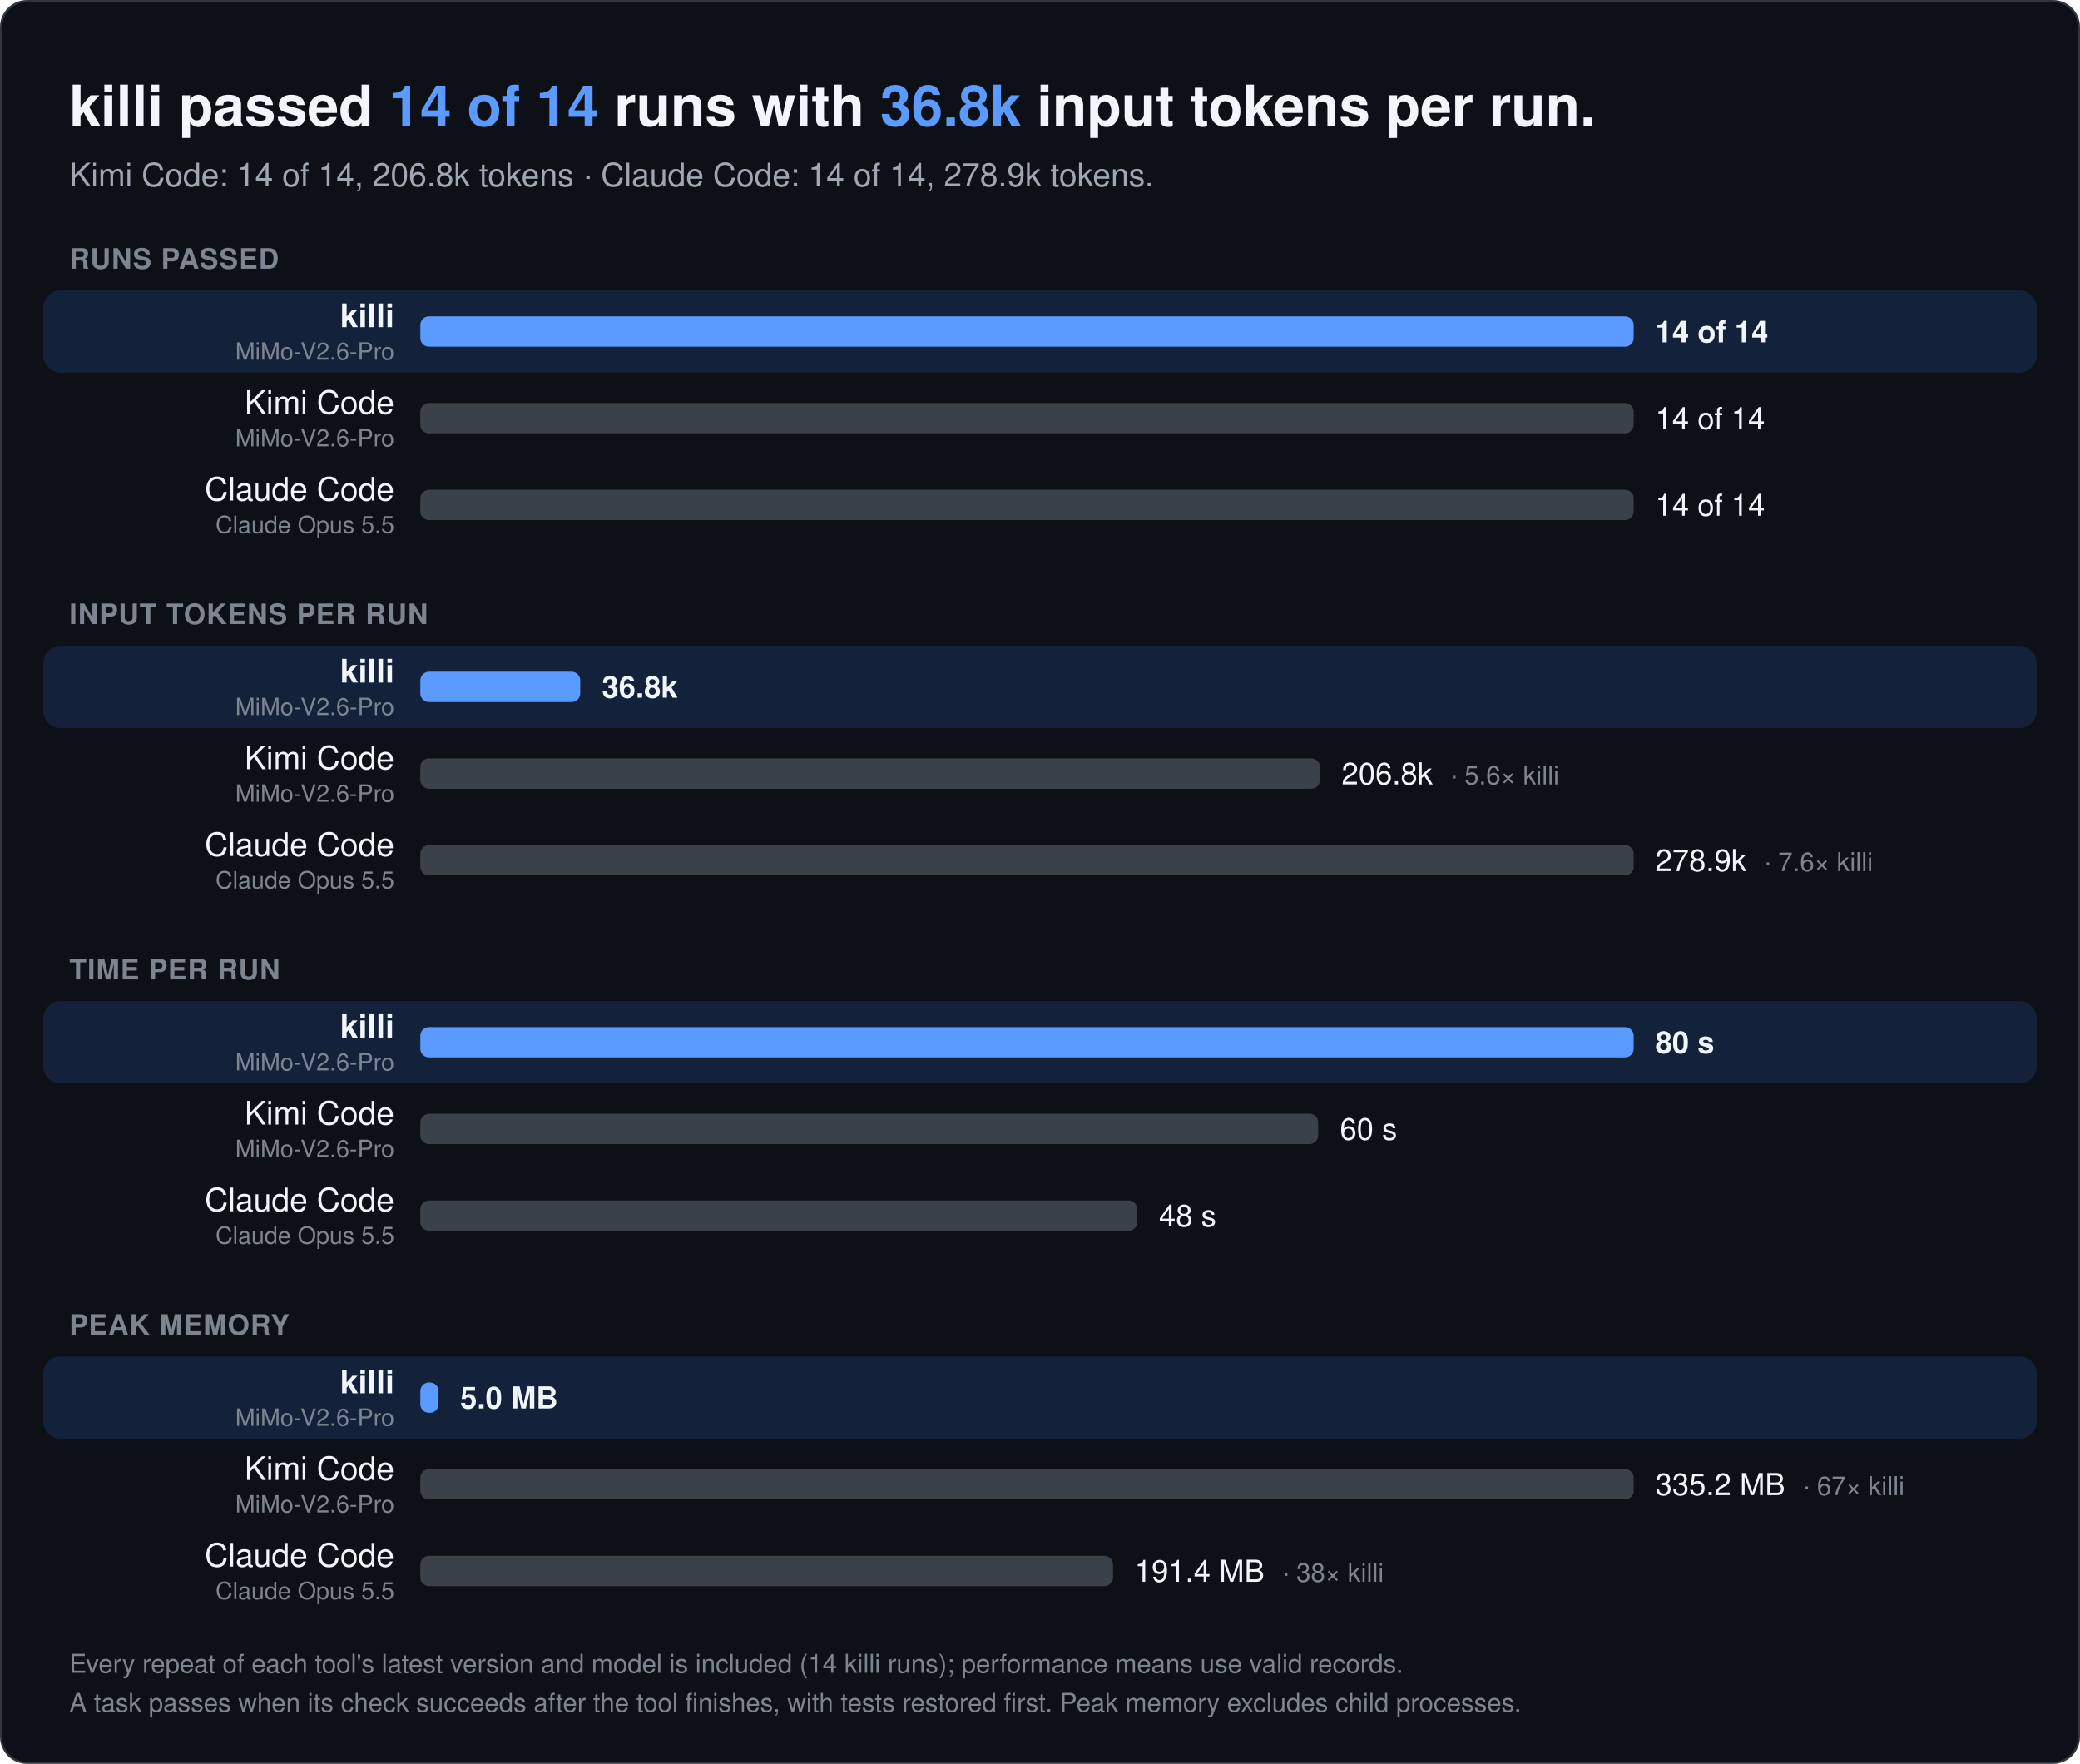
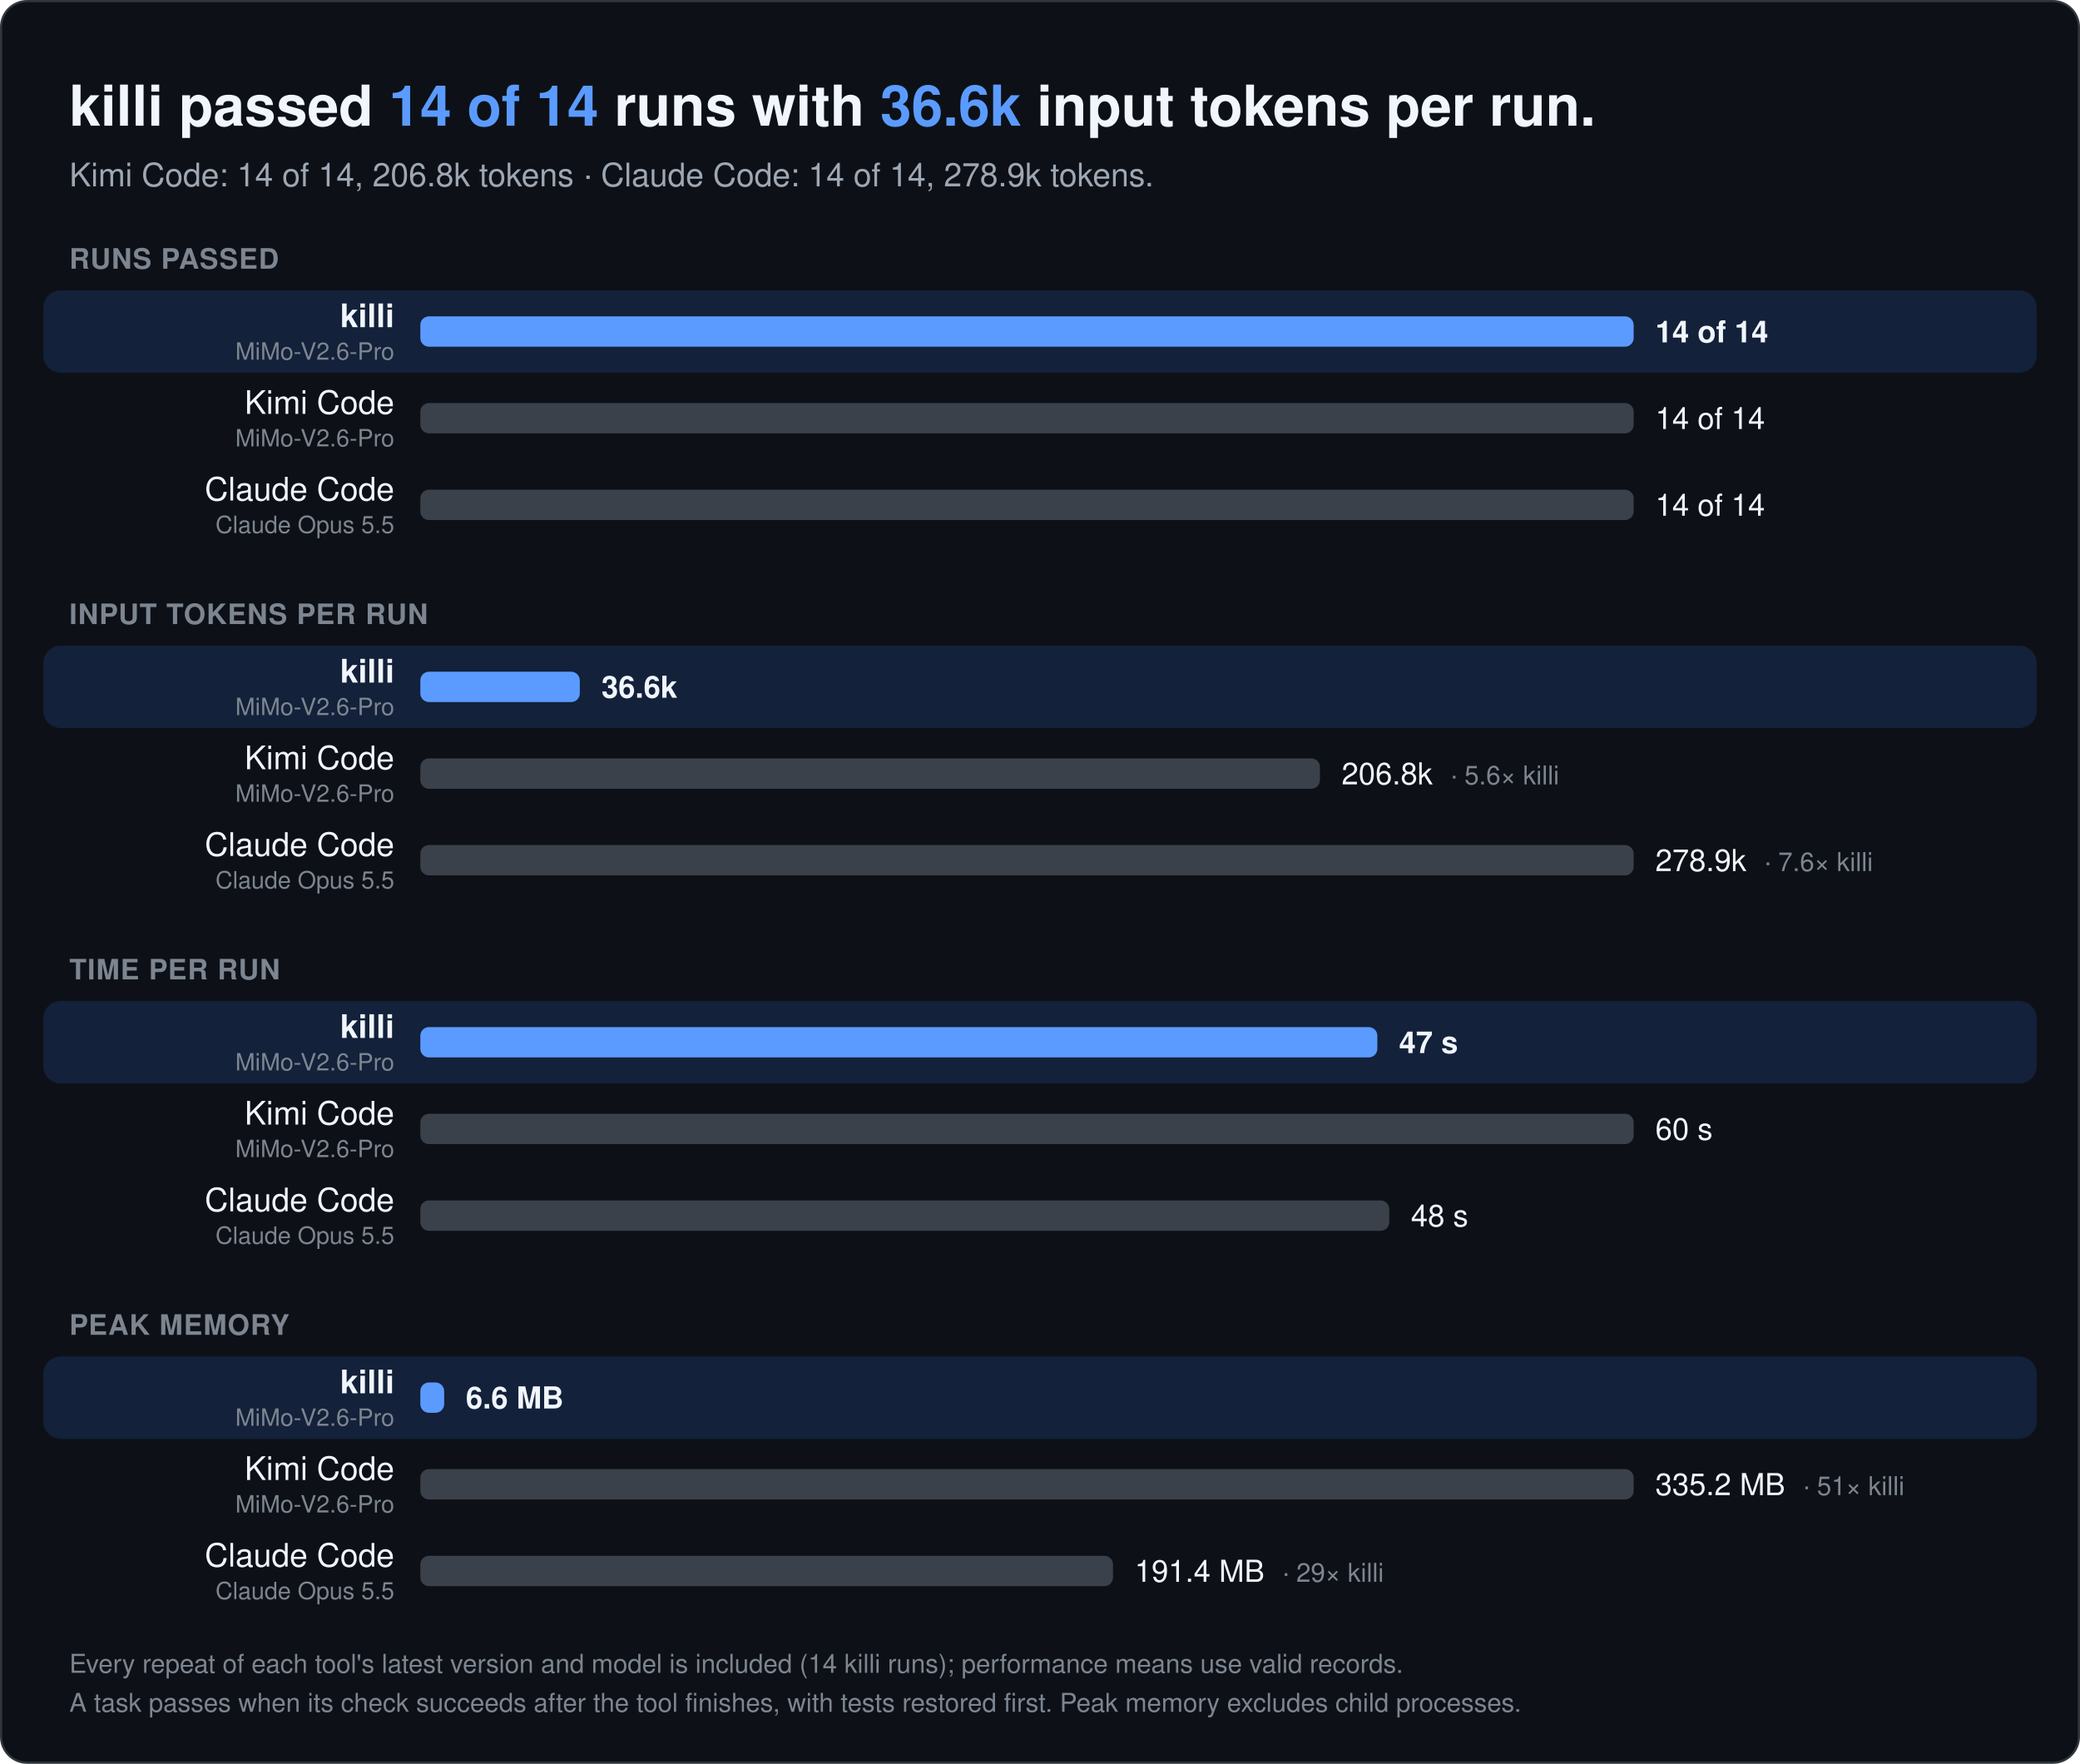
- <svg xmlns="http://www.w3.org/2000/svg" width="960" height="814" viewBox="0 0 960 814" font-family="-apple-system, BlinkMacSystemFont, 'Segoe UI', Helvetica, Arial, sans-serif" role="img" aria-label="killi: 14 of 14 passed, 36.8k input tokens per run; Kimi Code: 14 of 14 passed, 206.8k input tokens per run; Claude Code: 14 of 14 passed, 278.9k input tokens per run">
+ <svg xmlns="http://www.w3.org/2000/svg" width="960" height="814" viewBox="0 0 960 814" font-family="-apple-system, BlinkMacSystemFont, 'Segoe UI', Helvetica, Arial, sans-serif" role="img" aria-label="killi: 14 of 14 passed, 36.6k input tokens per run; Kimi Code: 14 of 14 passed, 206.8k input tokens per run; Claude Code: 14 of 14 passed, 278.9k input tokens per run">
  <rect x="0.5" y="0.5" width="959" height="813" rx="12" fill="#0d1117" stroke="#30363d" />
-   <text x="32" y="58" font-size="26" font-weight="700" fill="#f0f6fc">killi passed <tspan fill="#5b9bff">14 of 14</tspan> runs with <tspan fill="#5b9bff">36.8k</tspan> input tokens per run.</text>
+   <text x="32" y="58" font-size="26" font-weight="700" fill="#f0f6fc">killi passed <tspan fill="#5b9bff">14 of 14</tspan> runs with <tspan fill="#5b9bff">36.6k</tspan> input tokens per run.</text>
  <text x="32" y="86" font-size="15" fill="#9ea7b3">Kimi Code: 14 of 14, 206.8k tokens · Claude Code: 14 of 14, 278.9k tokens.</text>
  <text x="32" y="124" font-size="13" font-weight="700" fill="#7d8590" letter-spacing="0.4">RUNS PASSED</text>
  <rect x="20" y="134" width="920" height="38" rx="8" fill="#13213a" />
  <text x="182" y="151" font-size="15" font-weight="700" fill="#f0f6fc" text-anchor="end">killi</text>
  <text x="182" y="166" font-size="11" fill="#7d8590" text-anchor="end">MiMo-V2.6-Pro</text>
  <rect x="194" y="146" width="560.0" height="14" rx="4" fill="#5b9bff" />
  <text x="764.0" y="158" font-size="14" font-weight="700" fill="#f0f6fc">14 of 14</text>
  <text x="182" y="191" font-size="15" font-weight="500" fill="#f0f6fc" text-anchor="end">Kimi Code</text>
  <text x="182" y="206" font-size="11" fill="#7d8590" text-anchor="end">MiMo-V2.6-Pro</text>
  <rect x="194" y="186" width="560.0" height="14" rx="4" fill="#3a414b" />
  <text x="764.0" y="198" font-size="14" font-weight="500" fill="#f0f6fc">14 of 14</text>
  <text x="182" y="231" font-size="15" font-weight="500" fill="#f0f6fc" text-anchor="end">Claude Code</text>
  <text x="182" y="246" font-size="11" fill="#7d8590" text-anchor="end">Claude Opus 5.5</text>
  <rect x="194" y="226" width="560.0" height="14" rx="4" fill="#3a414b" />
  <text x="764.0" y="238" font-size="14" font-weight="500" fill="#f0f6fc">14 of 14</text>
  <text x="32" y="288" font-size="13" font-weight="700" fill="#7d8590" letter-spacing="0.4">INPUT TOKENS PER RUN</text>
  <rect x="20" y="298" width="920" height="38" rx="8" fill="#13213a" />
  <text x="182" y="315" font-size="15" font-weight="700" fill="#f0f6fc" text-anchor="end">killi</text>
  <text x="182" y="330" font-size="11" fill="#7d8590" text-anchor="end">MiMo-V2.6-Pro</text>
-   <rect x="194" y="310" width="73.8" height="14" rx="4" fill="#5b9bff" />
-   <text x="277.8" y="322" font-size="14" font-weight="700" fill="#f0f6fc">36.8k</text>
+   <rect x="194" y="310" width="73.6" height="14" rx="4" fill="#5b9bff" />
+   <text x="277.6" y="322" font-size="14" font-weight="700" fill="#f0f6fc">36.6k</text>
  <text x="182" y="355" font-size="15" font-weight="500" fill="#f0f6fc" text-anchor="end">Kimi Code</text>
  <text x="182" y="370" font-size="11" fill="#7d8590" text-anchor="end">MiMo-V2.6-Pro</text>
  <rect x="194" y="350" width="415.2" height="14" rx="4" fill="#3a414b" />
  <text x="619.2" y="362" font-size="14" font-weight="500" fill="#f0f6fc">206.8k<tspan dx="8" font-size="12" font-weight="400" fill="#7d8590">· 5.6× killi</tspan>
  </text>
  <text x="182" y="395" font-size="15" font-weight="500" fill="#f0f6fc" text-anchor="end">Claude Code</text>
  <text x="182" y="410" font-size="11" fill="#7d8590" text-anchor="end">Claude Opus 5.5</text>
  <rect x="194" y="390" width="560.0" height="14" rx="4" fill="#3a414b" />
  <text x="764.0" y="402" font-size="14" font-weight="500" fill="#f0f6fc">278.9k<tspan dx="8" font-size="12" font-weight="400" fill="#7d8590">· 7.6× killi</tspan>
  </text>
  <text x="32" y="452" font-size="13" font-weight="700" fill="#7d8590" letter-spacing="0.4">TIME PER RUN</text>
  <rect x="20" y="462" width="920" height="38" rx="8" fill="#13213a" />
  <text x="182" y="479" font-size="15" font-weight="700" fill="#f0f6fc" text-anchor="end">killi</text>
  <text x="182" y="494" font-size="11" fill="#7d8590" text-anchor="end">MiMo-V2.6-Pro</text>
-   <rect x="194" y="474" width="560.0" height="14" rx="4" fill="#5b9bff" />
-   <text x="764.0" y="486" font-size="14" font-weight="700" fill="#f0f6fc">80 s</text>
+   <rect x="194" y="474" width="441.7" height="14" rx="4" fill="#5b9bff" />
+   <text x="645.7" y="486" font-size="14" font-weight="700" fill="#f0f6fc">47 s</text>
  <text x="182" y="519" font-size="15" font-weight="500" fill="#f0f6fc" text-anchor="end">Kimi Code</text>
  <text x="182" y="534" font-size="11" fill="#7d8590" text-anchor="end">MiMo-V2.6-Pro</text>
-   <rect x="194" y="514" width="414.4" height="14" rx="4" fill="#3a414b" />
-   <text x="618.4" y="526" font-size="14" font-weight="500" fill="#f0f6fc">60 s</text>
+   <rect x="194" y="514" width="560.0" height="14" rx="4" fill="#3a414b" />
+   <text x="764.0" y="526" font-size="14" font-weight="500" fill="#f0f6fc">60 s</text>
  <text x="182" y="559" font-size="15" font-weight="500" fill="#f0f6fc" text-anchor="end">Claude Code</text>
  <text x="182" y="574" font-size="11" fill="#7d8590" text-anchor="end">Claude Opus 5.5</text>
-   <rect x="194" y="554" width="330.9" height="14" rx="4" fill="#3a414b" />
-   <text x="534.9" y="566" font-size="14" font-weight="500" fill="#f0f6fc">48 s</text>
+   <rect x="194" y="554" width="447.2" height="14" rx="4" fill="#3a414b" />
+   <text x="651.2" y="566" font-size="14" font-weight="500" fill="#f0f6fc">48 s</text>
  <text x="32" y="616" font-size="13" font-weight="700" fill="#7d8590" letter-spacing="0.4">PEAK MEMORY</text>
  <rect x="20" y="626" width="920" height="38" rx="8" fill="#13213a" />
  <text x="182" y="643" font-size="15" font-weight="700" fill="#f0f6fc" text-anchor="end">killi</text>
  <text x="182" y="658" font-size="11" fill="#7d8590" text-anchor="end">MiMo-V2.6-Pro</text>
-   <rect x="194" y="638" width="8.4" height="14" rx="4" fill="#5b9bff" />
-   <text x="212.4" y="650" font-size="14" font-weight="700" fill="#f0f6fc">5.0 MB</text>
+   <rect x="194" y="638" width="11.0" height="14" rx="4" fill="#5b9bff" />
+   <text x="215.0" y="650" font-size="14" font-weight="700" fill="#f0f6fc">6.6 MB</text>
  <text x="182" y="683" font-size="15" font-weight="500" fill="#f0f6fc" text-anchor="end">Kimi Code</text>
  <text x="182" y="698" font-size="11" fill="#7d8590" text-anchor="end">MiMo-V2.6-Pro</text>
  <rect x="194" y="678" width="560.0" height="14" rx="4" fill="#3a414b" />
-   <text x="764.0" y="690" font-size="14" font-weight="500" fill="#f0f6fc">335.2 MB<tspan dx="8" font-size="12" font-weight="400" fill="#7d8590">· 67× killi</tspan>
+   <text x="764.0" y="690" font-size="14" font-weight="500" fill="#f0f6fc">335.2 MB<tspan dx="8" font-size="12" font-weight="400" fill="#7d8590">· 51× killi</tspan>
  </text>
  <text x="182" y="723" font-size="15" font-weight="500" fill="#f0f6fc" text-anchor="end">Claude Code</text>
  <text x="182" y="738" font-size="11" fill="#7d8590" text-anchor="end">Claude Opus 5.5</text>
  <rect x="194" y="718" width="319.7" height="14" rx="4" fill="#3a414b" />
-   <text x="523.7" y="730" font-size="14" font-weight="500" fill="#f0f6fc">191.4 MB<tspan dx="8" font-size="12" font-weight="400" fill="#7d8590">· 38× killi</tspan>
+   <text x="523.7" y="730" font-size="14" font-weight="500" fill="#f0f6fc">191.4 MB<tspan dx="8" font-size="12" font-weight="400" fill="#7d8590">· 29× killi</tspan>
  </text>
  <text x="32" y="772" font-size="12" fill="#7d8590">Every repeat of each tool's latest version and model is included (14 killi runs); performance means use valid records.</text>
  <text x="32" y="790" font-size="12" fill="#7d8590">A task passes when its check succeeds after the tool finishes, with tests restored first. Peak memory excludes child processes.</text>
</svg>
